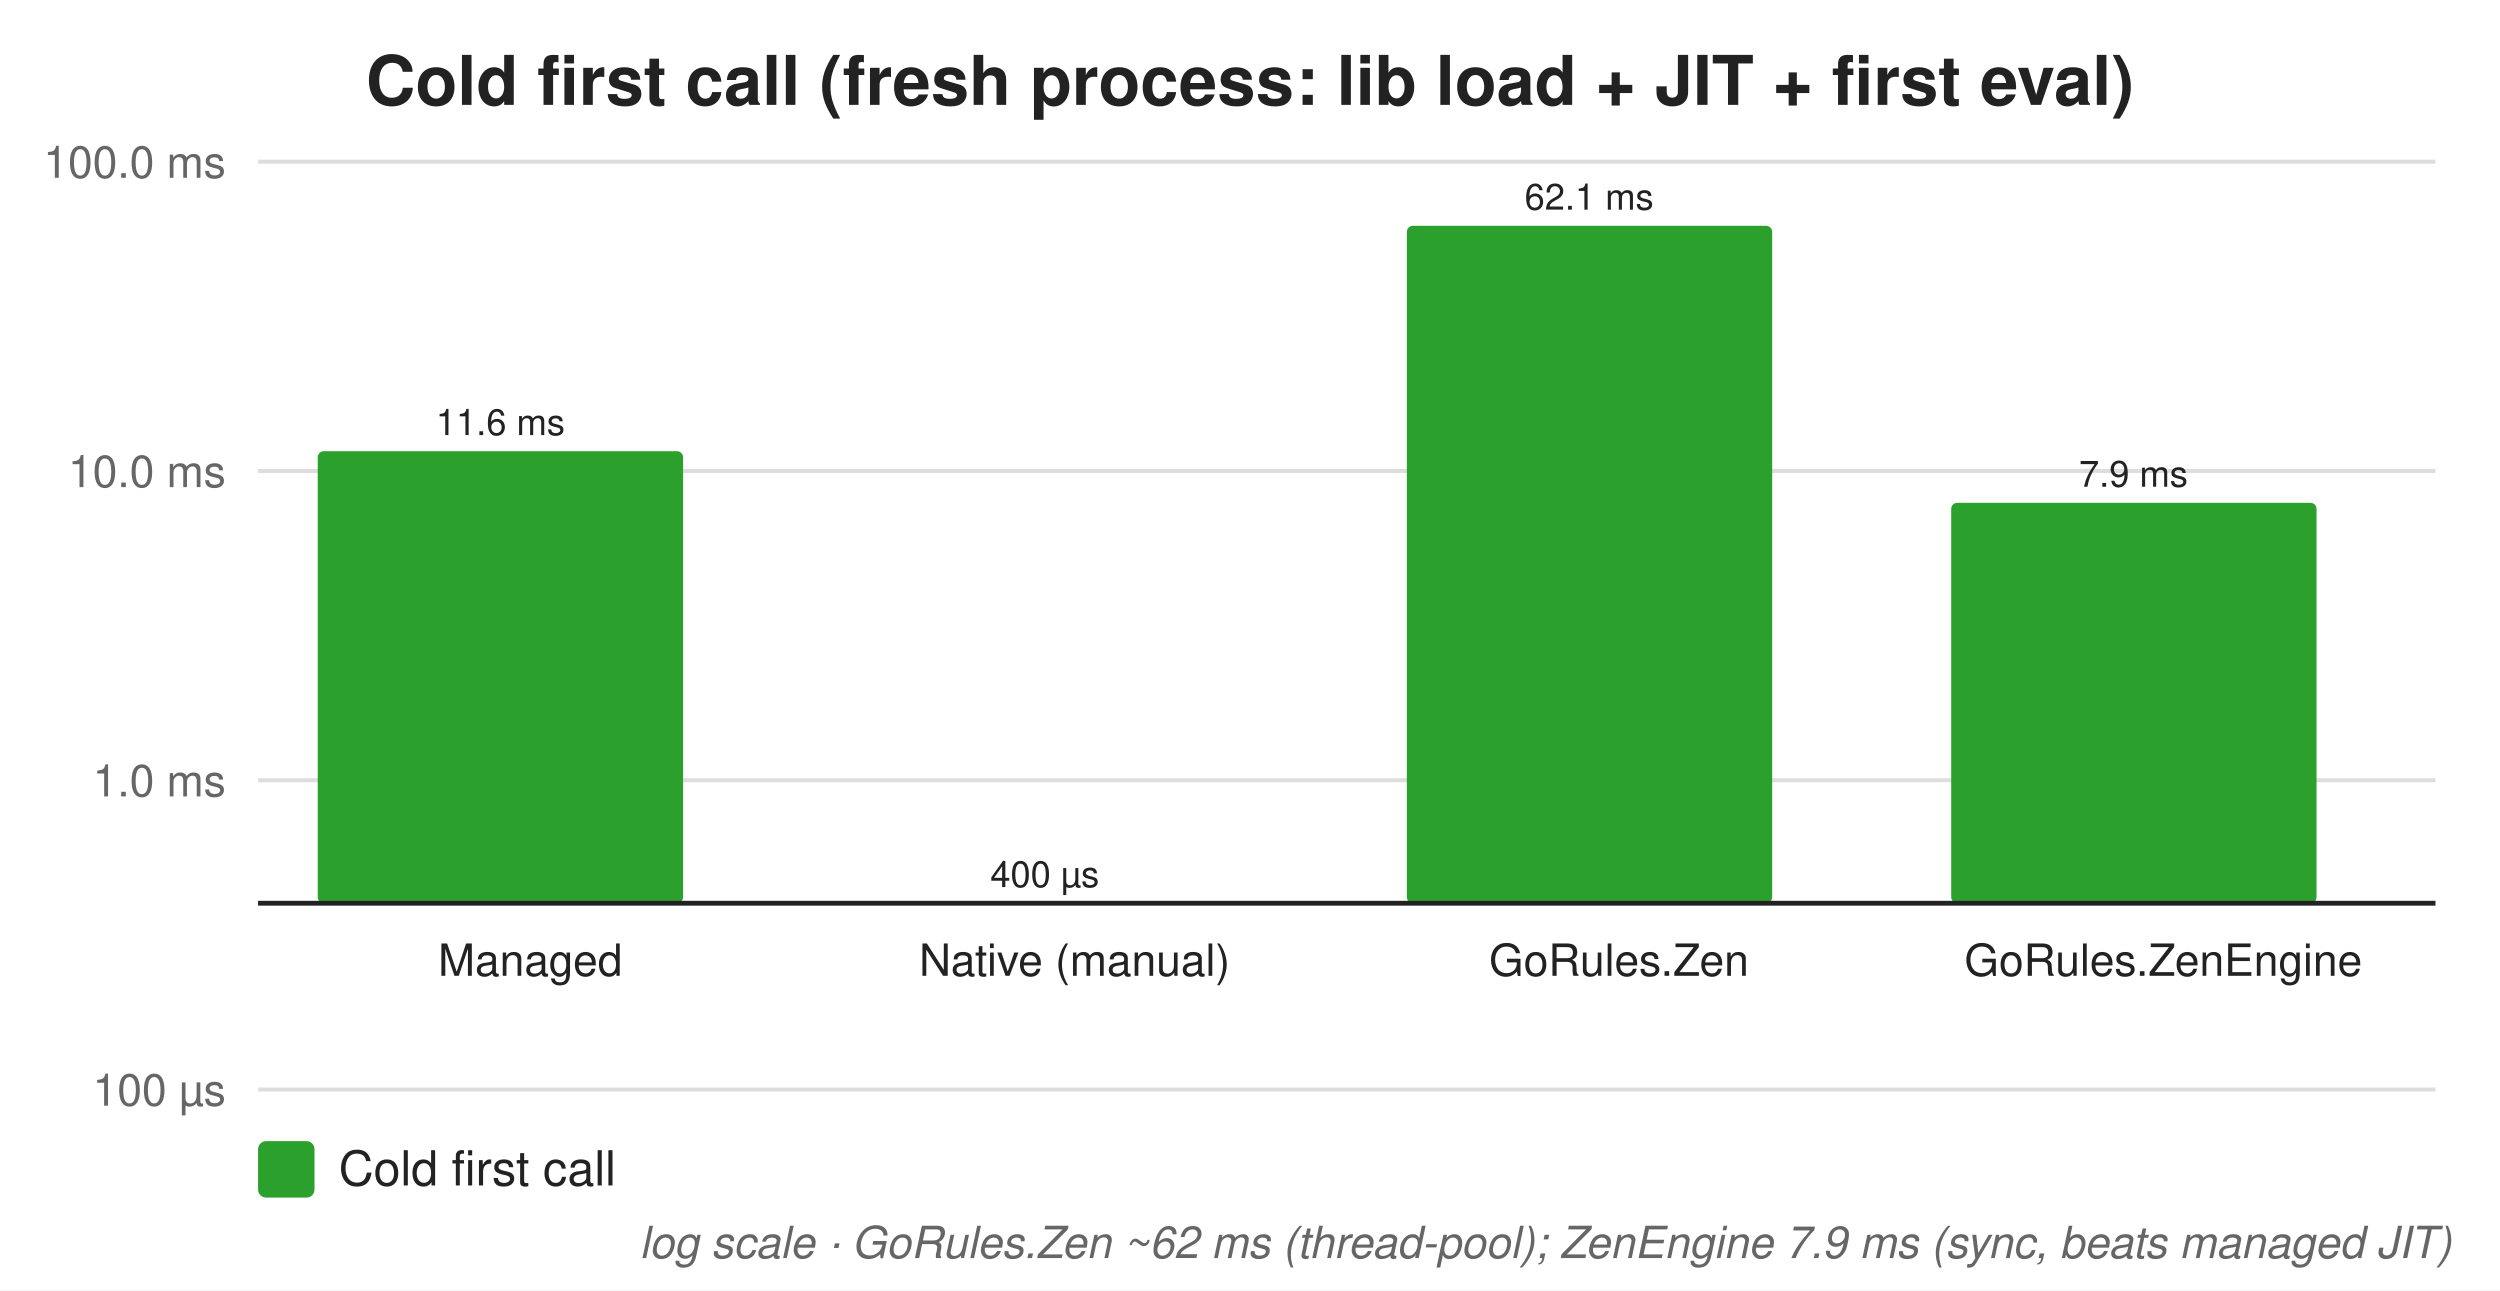
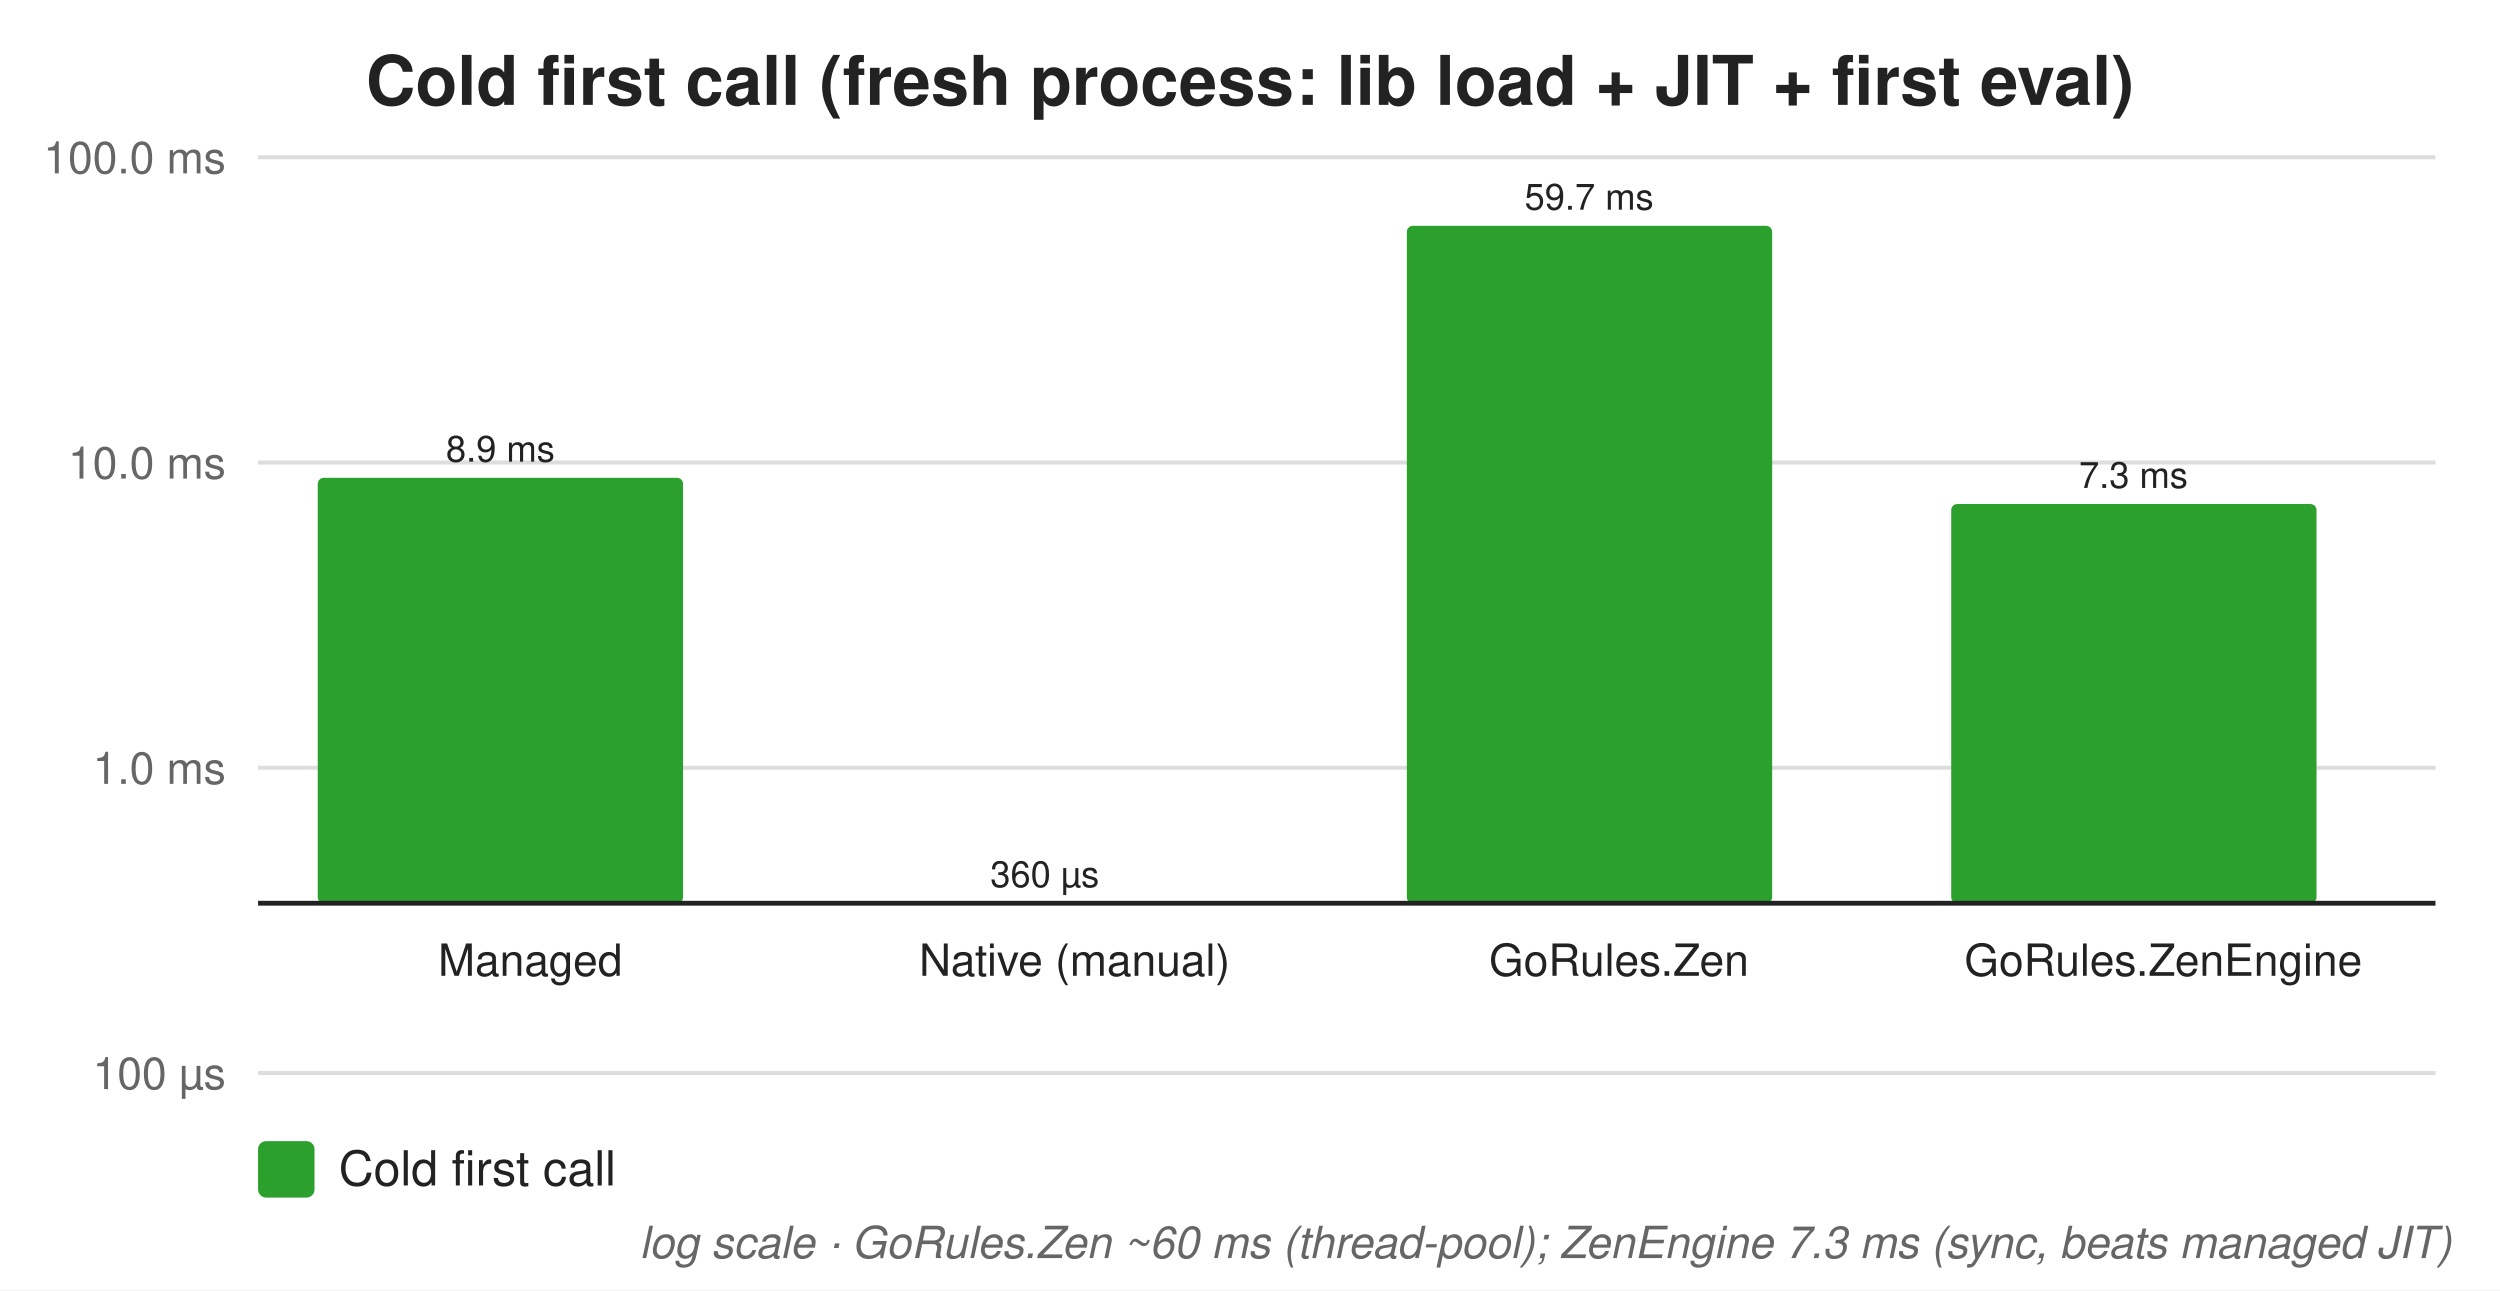
<svg xmlns="http://www.w3.org/2000/svg" width="620" height="320" viewBox="0 0 620 320" font-family="Segoe UI,Helvetica,Arial,sans-serif">
  <rect width="620" height="320" fill="#ffffff" />
  <text x="310" y="26" text-anchor="middle" font-size="17" font-weight="600" fill="#222222">Cold first call (fresh process: lib load + JIT + first eval)</text>
-   <line x1="64" y1="270.2" x2="604" y2="270.2" stroke="#dddddd" stroke-width="1" />
-   <text x="56" y="274.2" text-anchor="end" font-size="11" fill="#666666">100 µs</text>
-   <line x1="64" y1="193.5" x2="604" y2="193.5" stroke="#dddddd" stroke-width="1" />
-   <text x="56" y="197.5" text-anchor="end" font-size="11" fill="#666666">1.0 ms</text>
-   <line x1="64" y1="116.8" x2="604" y2="116.8" stroke="#dddddd" stroke-width="1" />
-   <text x="56" y="120.8" text-anchor="end" font-size="11" fill="#666666">10.0 ms</text>
-   <line x1="64" y1="40.1" x2="604" y2="40.1" stroke="#dddddd" stroke-width="1" />
-   <text x="56" y="44.1" text-anchor="end" font-size="11" fill="#666666">100.0 ms</text>
-   <rect x="78.8" y="111.9" width="90.6" height="112.1" fill="#2ca02c" rx="1.5" />
-   <text x="124.1" y="107.9" text-anchor="middle" font-size="9" fill="#222222">11.6 ms</text>
+   <line x1="64" y1="266.1" x2="604" y2="266.1" stroke="#dddddd" stroke-width="1" />
+   <text x="56" y="270.1" text-anchor="end" font-size="11" fill="#666666">100 µs</text>
+   <line x1="64" y1="190.4" x2="604" y2="190.4" stroke="#dddddd" stroke-width="1" />
+   <text x="56" y="194.4" text-anchor="end" font-size="11" fill="#666666">1.0 ms</text>
+   <line x1="64" y1="114.7" x2="604" y2="114.7" stroke="#dddddd" stroke-width="1" />
+   <text x="56" y="118.7" text-anchor="end" font-size="11" fill="#666666">10.0 ms</text>
+   <line x1="64" y1="39.0" x2="604" y2="39.0" stroke="#dddddd" stroke-width="1" />
+   <text x="56" y="43.0" text-anchor="end" font-size="11" fill="#666666">100.0 ms</text>
+   <rect x="78.8" y="118.5" width="90.6" height="105.5" fill="#2ca02c" rx="1.5" />
+   <text x="124.1" y="114.5" text-anchor="middle" font-size="9" fill="#222222">8.9 ms</text>
  <text x="131.5" y="242.0" text-anchor="middle" font-size="11" fill="#222222">Managed</text>
  <rect x="213.8" y="224.0" width="90.6" height="0.0" fill="#2ca02c" rx="1.5" />
-   <text x="259.1" y="220.0" text-anchor="middle" font-size="9" fill="#222222">400 µs</text>
+   <text x="259.1" y="220.0" text-anchor="middle" font-size="9" fill="#222222">360 µs</text>
  <text x="266.5" y="242.0" text-anchor="middle" font-size="11" fill="#222222">Native (manual)</text>
  <rect x="348.9" y="56.0" width="90.6" height="168.0" fill="#2ca02c" rx="1.5" />
-   <text x="394.1" y="52.0" text-anchor="middle" font-size="9" fill="#222222">62.1 ms</text>
+   <text x="394.1" y="52.0" text-anchor="middle" font-size="9" fill="#222222">59.7 ms</text>
  <text x="401.5" y="242.0" text-anchor="middle" font-size="11" fill="#222222">GoRules.Zen</text>
-   <rect x="483.9" y="124.7" width="90.6" height="99.3" fill="#2ca02c" rx="1.5" />
-   <text x="529.1" y="120.7" text-anchor="middle" font-size="9" fill="#222222">7.9 ms</text>
+   <rect x="483.9" y="125.0" width="90.6" height="99.0" fill="#2ca02c" rx="1.5" />
+   <text x="529.1" y="121.0" text-anchor="middle" font-size="9" fill="#222222">7.3 ms</text>
  <text x="536.5" y="242.0" text-anchor="middle" font-size="11" fill="#222222">GoRules.ZenEngine</text>
  <line x1="64" y1="224" x2="604" y2="224" stroke="#222222" stroke-width="1.2" />
  <rect x="64" y="283" width="14" height="14" fill="#2ca02c" rx="2" />
  <text x="84" y="294" font-size="12" fill="#222222">Cold first call</text>
-   <text x="608" y="312" text-anchor="end" font-size="11" font-style="italic" fill="#666666">log scale · GoRules.Zen ~62 ms (thread-pool); ZenEngine 7.9 ms (sync, beats managed JIT)</text>
+   <text x="608" y="312" text-anchor="end" font-size="11" font-style="italic" fill="#666666">log scale · GoRules.Zen ~60 ms (thread-pool); ZenEngine 7.3 ms (sync, beats managed JIT)</text>
</svg>
